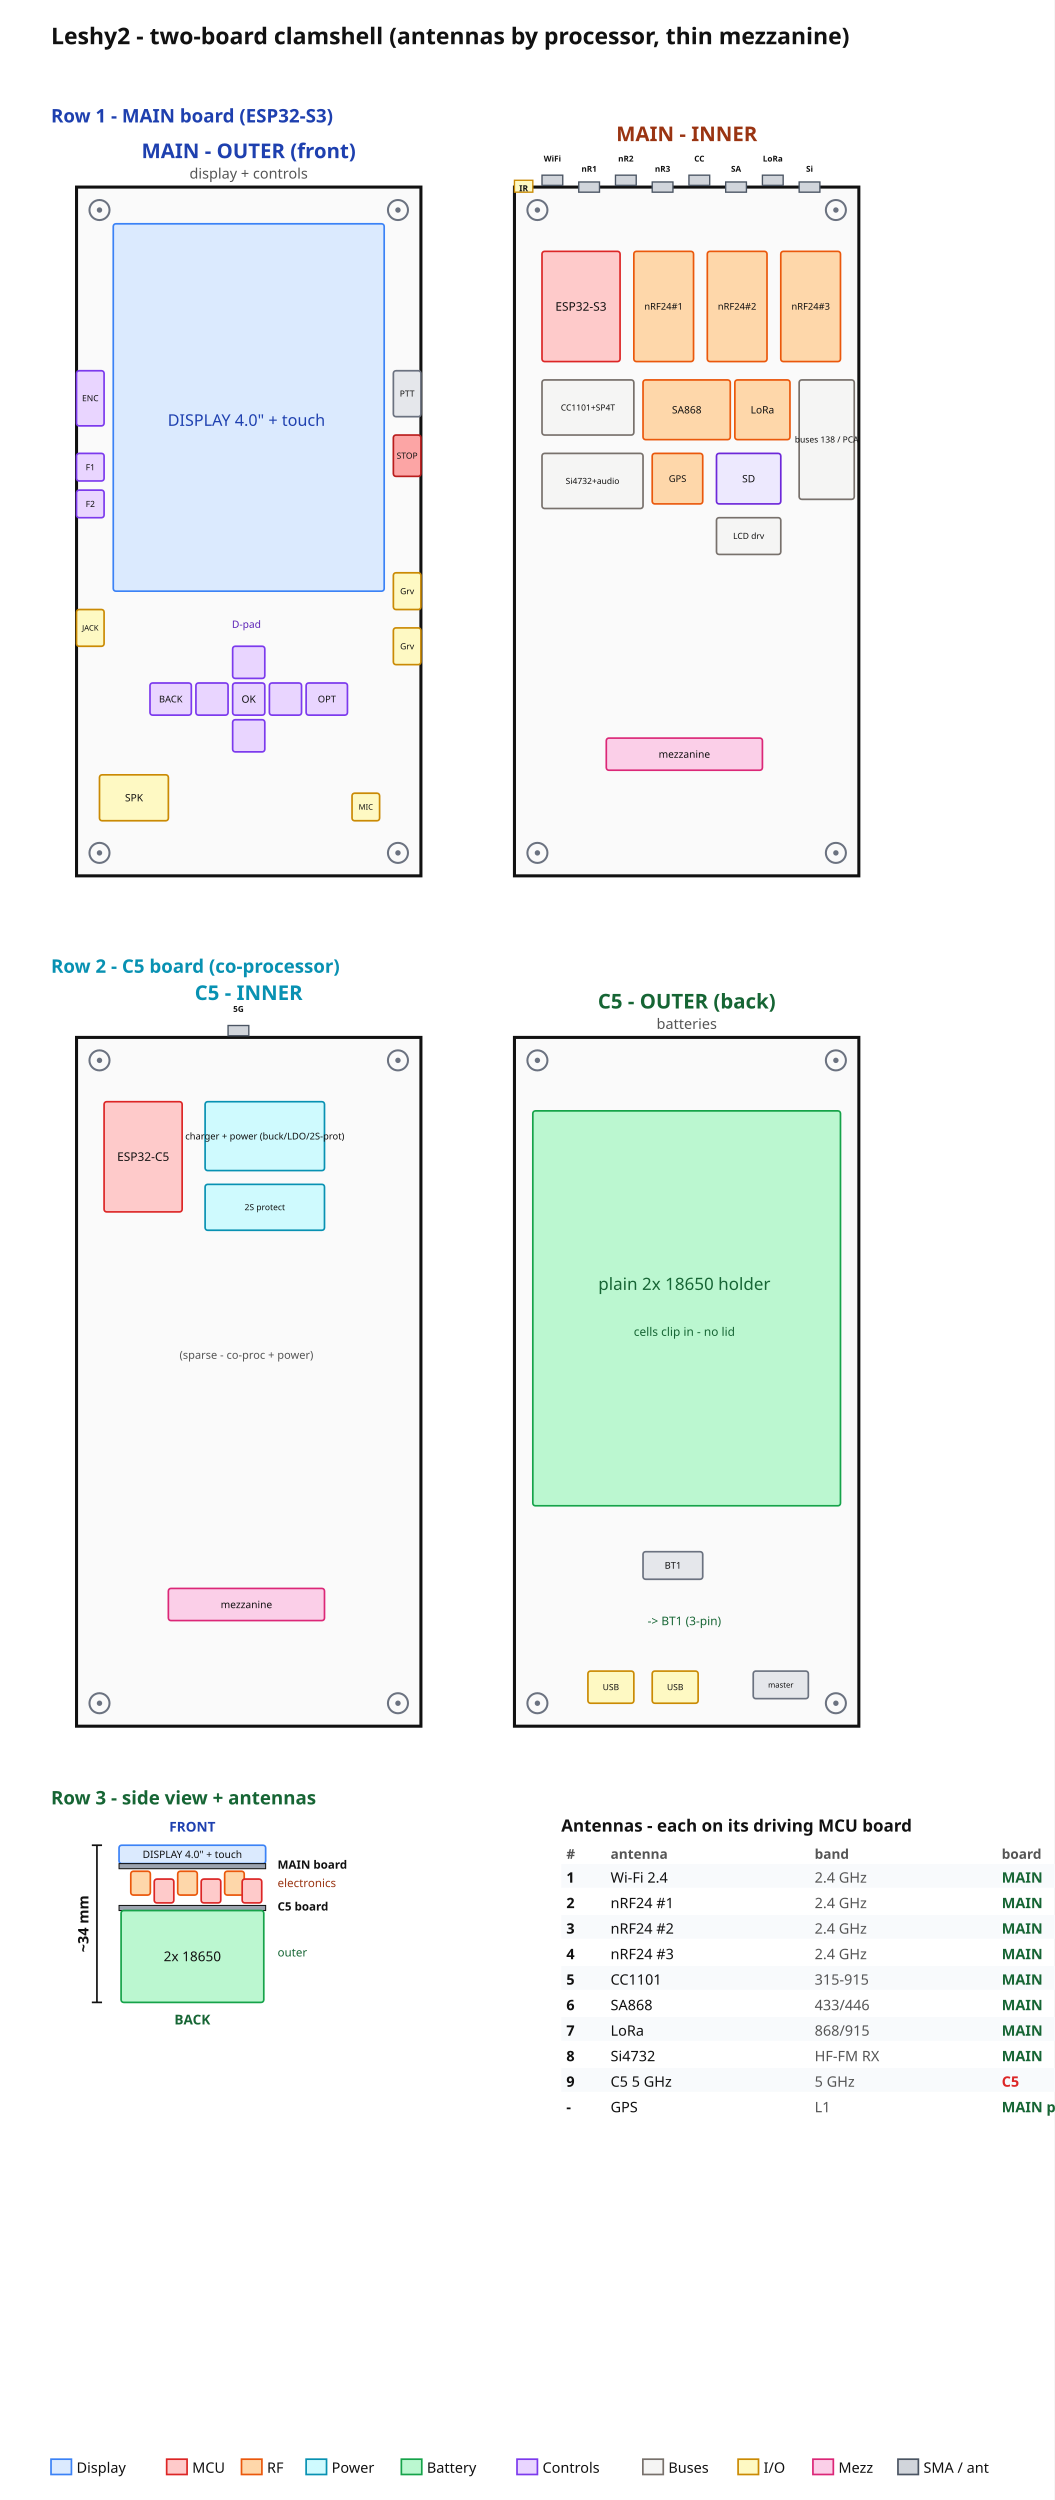
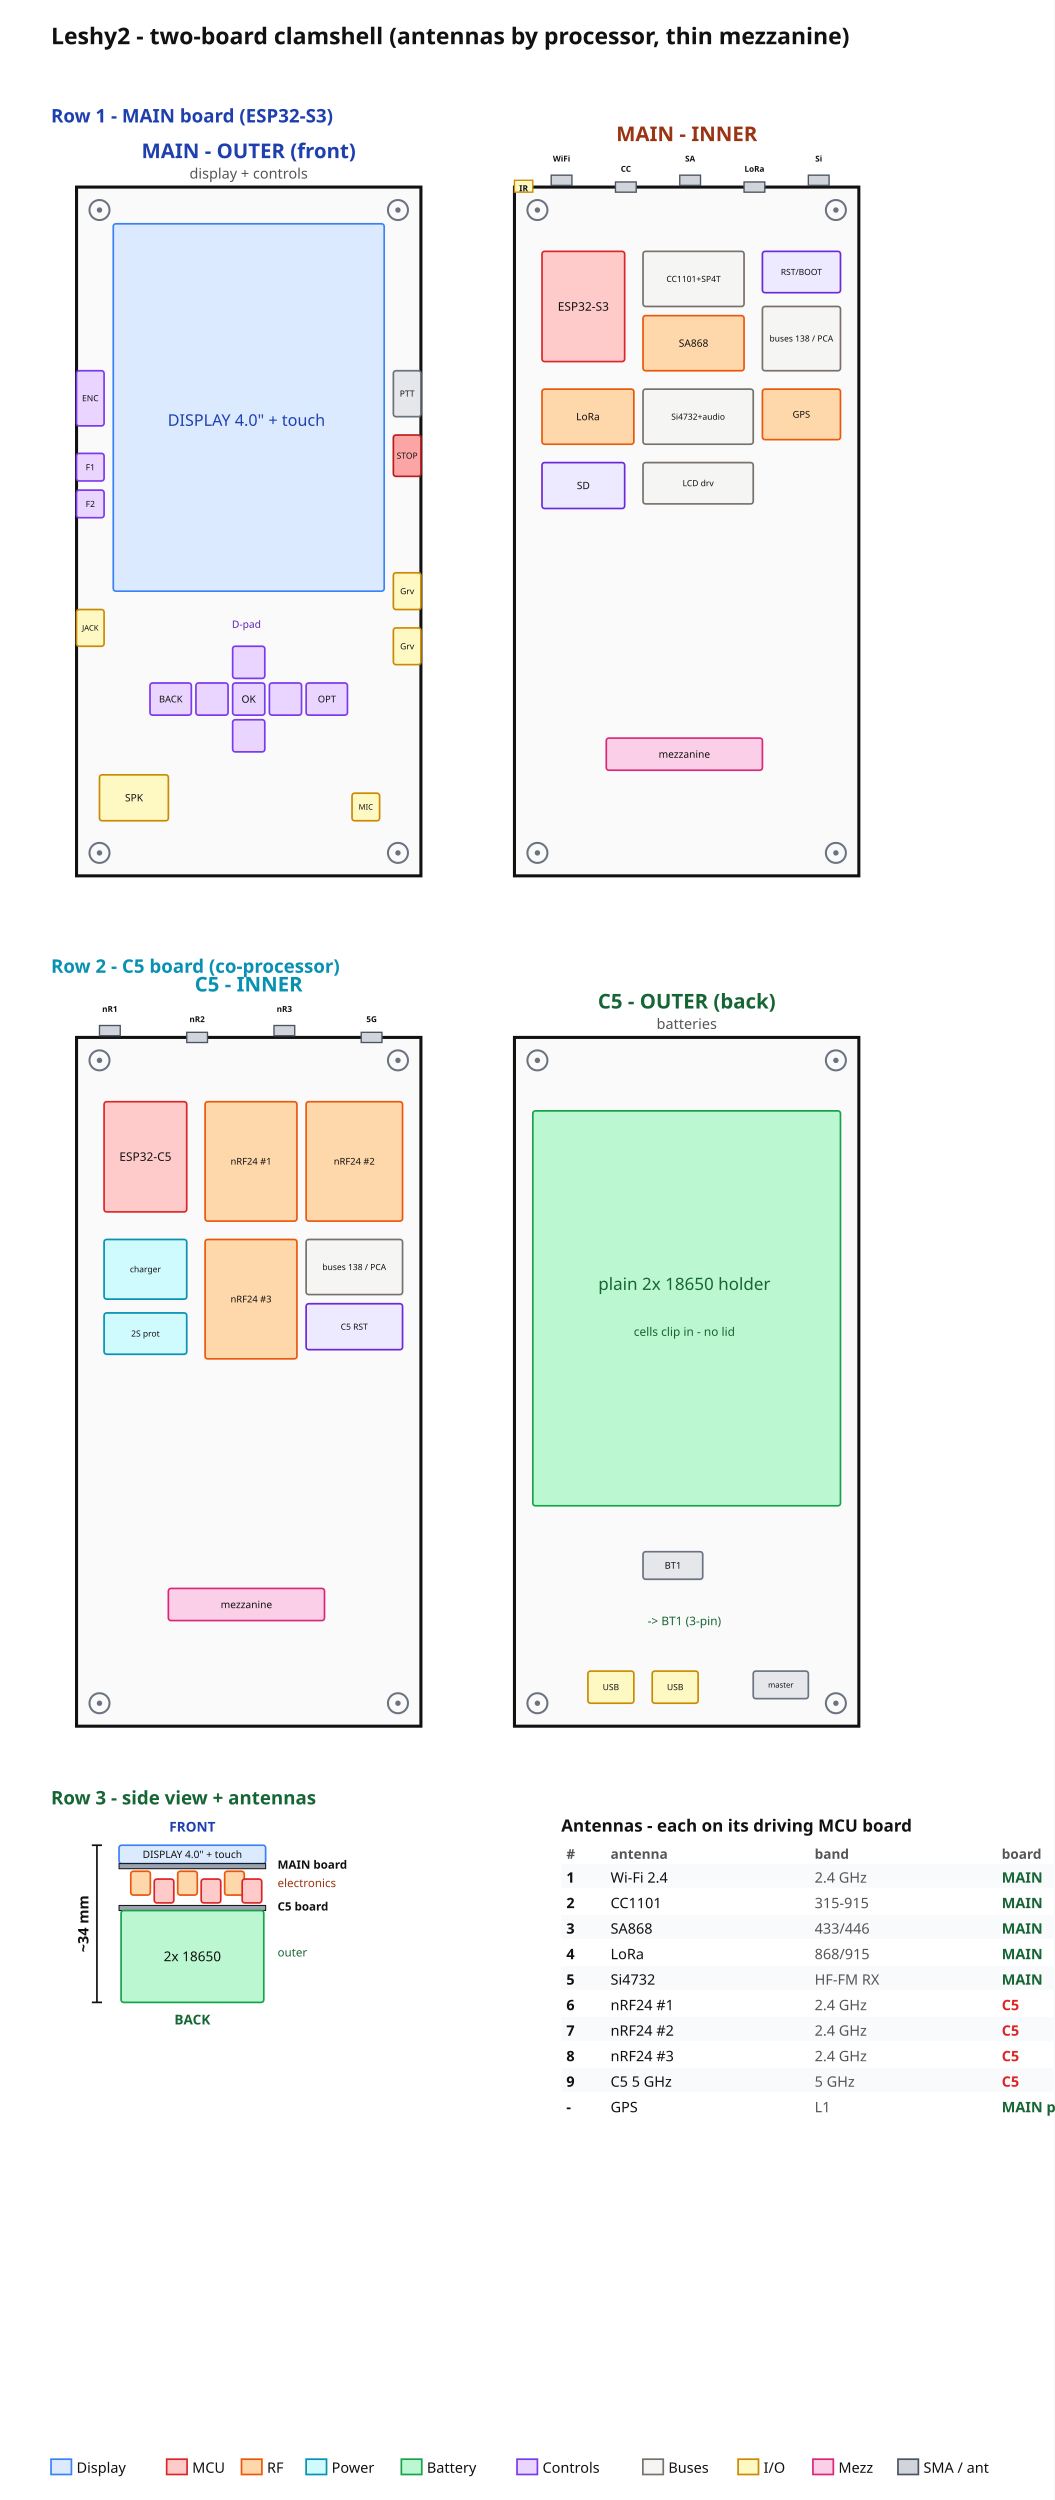
<svg xmlns="http://www.w3.org/2000/svg" width="620" height="1470" viewBox="0 0 620 1470">
  <rect width="620" height="1470" fill="white" />
  <defs>
    <marker id="ar" markerWidth="8" markerHeight="8" refX="6" refY="3" orient="auto">
      <path d="M0,0 L6,3 L0,6 Z" fill="#1e40af" />
    </marker>
  </defs>
  <text x="30.0" y="26.0" font-size="13.5" text-anchor="start" fill="#111" font-family="sans-serif" font-weight="bold">Leshy2 - two-board clamshell (antennas by processor, thin mezzanine)</text>
  <text x="30.0" y="72.0" font-size="11" text-anchor="start" fill="#1e40af" font-family="sans-serif" font-weight="bold">Row 1 - MAIN board (ESP32-S3)</text>
  <rect x="45.0" y="110.0" width="202.5" height="405.0" fill="#fafafa" stroke="#111" stroke-width="1.8" />
  <text x="146.2" y="93.0" font-size="12" text-anchor="middle" fill="#1e40af" font-family="sans-serif" font-weight="bold">MAIN - OUTER (front)</text>
  <text x="146.2" y="105.0" font-size="8.5" text-anchor="middle" fill="#555" font-family="sans-serif" font-weight="normal">display + controls</text>
  <circle cx="58.5" cy="123.5" r="5.9" fill="none" stroke="#6b7280" stroke-width="1.2" />
  <circle cx="58.5" cy="123.5" r="1.6" fill="#6b7280" />
  <circle cx="234.0" cy="123.5" r="5.9" fill="none" stroke="#6b7280" stroke-width="1.2" />
  <circle cx="234.0" cy="123.5" r="1.6" fill="#6b7280" />
  <circle cx="58.5" cy="501.5" r="5.9" fill="none" stroke="#6b7280" stroke-width="1.2" />
  <circle cx="58.5" cy="501.5" r="1.6" fill="#6b7280" />
  <circle cx="234.0" cy="501.5" r="5.9" fill="none" stroke="#6b7280" stroke-width="1.2" />
  <circle cx="234.0" cy="501.5" r="1.6" fill="#6b7280" />
  <rect x="66.6" y="131.6" width="159.3" height="216.0" fill="#dbeafe" stroke="#3b82f6" stroke-width="1" rx="1.5" />
  <rect x="136.8" y="380.0" width="18.9" height="18.9" fill="#e9d5ff" stroke="#7c3aed" stroke-width="1" rx="1.5" />
  <rect x="115.2" y="401.6" width="18.9" height="18.9" fill="#e9d5ff" stroke="#7c3aed" stroke-width="1" rx="1.5" />
  <rect x="136.8" y="401.6" width="18.9" height="18.9" fill="#e9d5ff" stroke="#7c3aed" stroke-width="1" rx="1.5" />
  <text x="146.2" y="413.2" font-size="6" text-anchor="middle" fill="#111" font-family="sans-serif">OK</text>
  <rect x="158.4" y="401.6" width="18.9" height="18.9" fill="#e9d5ff" stroke="#7c3aed" stroke-width="1" rx="1.5" />
  <rect x="136.8" y="423.2" width="18.9" height="18.9" fill="#e9d5ff" stroke="#7c3aed" stroke-width="1" rx="1.5" />
  <rect x="88.2" y="401.6" width="24.3" height="18.9" fill="#e9d5ff" stroke="#7c3aed" stroke-width="1" rx="1.5" />
  <text x="100.4" y="413.0" font-size="5.5" text-anchor="middle" fill="#111" font-family="sans-serif">BACK</text>
  <rect x="180.0" y="401.6" width="24.3" height="18.9" fill="#e9d5ff" stroke="#7c3aed" stroke-width="1" rx="1.5" />
  <text x="192.2" y="413.0" font-size="5.5" text-anchor="middle" fill="#111" font-family="sans-serif">OPT</text>
  <rect x="45.0" y="218.0" width="16.2" height="32.4" fill="#e9d5ff" stroke="#7c3aed" stroke-width="1" rx="1.5" />
  <text x="53.1" y="235.9" font-size="5" text-anchor="middle" fill="#111" font-family="sans-serif">ENC</text>
  <rect x="45.0" y="266.6" width="16.2" height="16.2" fill="#e9d5ff" stroke="#7c3aed" stroke-width="1" rx="1.5" />
  <text x="53.1" y="276.5" font-size="5" text-anchor="middle" fill="#111" font-family="sans-serif">F1</text>
  <rect x="45.0" y="288.2" width="16.2" height="16.2" fill="#e9d5ff" stroke="#7c3aed" stroke-width="1" rx="1.5" />
  <text x="53.1" y="298.1" font-size="5" text-anchor="middle" fill="#111" font-family="sans-serif">F2</text>
  <rect x="45.0" y="358.4" width="16.2" height="21.6" fill="#fef9c3" stroke="#ca8a04" stroke-width="1" rx="1.5" />
  <text x="53.1" y="370.8" font-size="4.5" text-anchor="middle" fill="#111" font-family="sans-serif">JACK</text>
  <rect x="231.3" y="218.0" width="16.2" height="27.0" fill="#e5e7eb" stroke="#6b7280" stroke-width="1" rx="1.5" />
  <text x="239.4" y="233.2" font-size="5" text-anchor="middle" fill="#111" font-family="sans-serif">PTT</text>
  <rect x="231.3" y="255.8" width="16.2" height="24.3" fill="#fca5a5" stroke="#b91c1c" stroke-width="1" rx="1.5" />
  <text x="239.4" y="269.7" font-size="5" text-anchor="middle" fill="#111" font-family="sans-serif">STOP</text>
  <rect x="231.3" y="336.8" width="16.2" height="21.6" fill="#fef9c3" stroke="#ca8a04" stroke-width="1" rx="1.5" />
  <text x="239.4" y="349.4" font-size="5" text-anchor="middle" fill="#111" font-family="sans-serif">Grv</text>
  <rect x="231.3" y="369.2" width="16.2" height="21.6" fill="#fef9c3" stroke="#ca8a04" stroke-width="1" rx="1.5" />
  <text x="239.4" y="381.8" font-size="5" text-anchor="middle" fill="#111" font-family="sans-serif">Grv</text>
  <rect x="58.5" y="455.6" width="40.5" height="27.0" fill="#fef9c3" stroke="#ca8a04" stroke-width="1" rx="1.5" />
  <text x="78.8" y="471.2" font-size="6" text-anchor="middle" fill="#111" font-family="sans-serif">SPK</text>
  <rect x="207.0" y="466.4" width="16.2" height="16.2" fill="#fef9c3" stroke="#ca8a04" stroke-width="1" rx="1.5" />
  <text x="215.1" y="476.1" font-size="4.5" text-anchor="middle" fill="#111" font-family="sans-serif">MIC</text>
  <text x="144.9" y="250.4" font-size="9.5" text-anchor="middle" fill="#1e40af" font-family="sans-serif" font-weight="normal">DISPLAY 4.0" + touch</text>
  <text x="144.9" y="369.2" font-size="6" text-anchor="middle" fill="#5b21b6" font-family="sans-serif" font-weight="normal">D-pad</text>
  <rect x="302.5" y="110.0" width="202.5" height="405.0" fill="#fafafa" stroke="#111" stroke-width="1.8" />
  <text x="403.8" y="83.0" font-size="12" text-anchor="middle" fill="#9a3412" font-family="sans-serif" font-weight="bold">MAIN - INNER</text>
  <circle cx="316.0" cy="123.5" r="5.9" fill="none" stroke="#6b7280" stroke-width="1.2" />
  <circle cx="316.0" cy="123.5" r="1.6" fill="#6b7280" />
  <circle cx="491.5" cy="123.5" r="5.9" fill="none" stroke="#6b7280" stroke-width="1.2" />
  <circle cx="491.5" cy="123.5" r="1.6" fill="#6b7280" />
  <circle cx="316.0" cy="501.5" r="5.9" fill="none" stroke="#6b7280" stroke-width="1.2" />
  <circle cx="316.0" cy="501.5" r="1.6" fill="#6b7280" />
  <circle cx="491.5" cy="501.5" r="5.9" fill="none" stroke="#6b7280" stroke-width="1.2" />
  <circle cx="491.5" cy="501.5" r="1.6" fill="#6b7280" />
-   <rect x="318.7" y="147.8" width="45.9" height="64.8" fill="#fecaca" stroke="#dc2626" stroke-width="1" rx="1.5" />
-   <text x="341.6" y="182.7" font-size="7" text-anchor="middle" fill="#111" font-family="sans-serif">ESP32-S3</text>
-   <rect x="372.7" y="147.8" width="35.1" height="64.8" fill="#fed7aa" stroke="#ea580c" stroke-width="1" rx="1.5" />
-   <text x="390.2" y="182.1" font-size="5.5" text-anchor="middle" fill="#111" font-family="sans-serif">nRF24#1</text>
-   <rect x="415.9" y="147.8" width="35.1" height="64.8" fill="#fed7aa" stroke="#ea580c" stroke-width="1" rx="1.5" />
-   <text x="433.4" y="182.1" font-size="5.5" text-anchor="middle" fill="#111" font-family="sans-serif">nRF24#2</text>
-   <rect x="459.1" y="147.8" width="35.1" height="64.8" fill="#fed7aa" stroke="#ea580c" stroke-width="1" rx="1.5" />
-   <text x="476.7" y="182.1" font-size="5.5" text-anchor="middle" fill="#111" font-family="sans-serif">nRF24#3</text>
-   <rect x="318.7" y="223.4" width="54.0" height="32.4" fill="#f5f5f4" stroke="#78716c" stroke-width="1" rx="1.5" />
-   <text x="345.7" y="241.4" font-size="5" text-anchor="middle" fill="#111" font-family="sans-serif">CC1101+SP4T</text>
-   <rect x="378.1" y="223.4" width="51.3" height="35.1" fill="#fed7aa" stroke="#ea580c" stroke-width="1" rx="1.5" />
-   <text x="403.8" y="243.1" font-size="6" text-anchor="middle" fill="#111" font-family="sans-serif">SA868</text>
-   <rect x="432.1" y="223.4" width="32.4" height="35.1" fill="#fed7aa" stroke="#ea580c" stroke-width="1" rx="1.5" />
-   <text x="448.3" y="243.1" font-size="6" text-anchor="middle" fill="#111" font-family="sans-serif">LoRa</text>
-   <rect x="318.7" y="266.6" width="59.4" height="32.4" fill="#f5f5f4" stroke="#78716c" stroke-width="1" rx="1.5" />
-   <text x="348.4" y="284.6" font-size="5" text-anchor="middle" fill="#111" font-family="sans-serif">Si4732+audio</text>
-   <rect x="383.5" y="266.6" width="29.7" height="29.7" fill="#fed7aa" stroke="#ea580c" stroke-width="1" rx="1.5" />
-   <text x="398.4" y="283.4" font-size="5.5" text-anchor="middle" fill="#111" font-family="sans-serif">GPS</text>
-   <rect x="421.3" y="266.6" width="37.8" height="29.7" fill="#ede9fe" stroke="#6d28d9" stroke-width="1" rx="1.5" />
-   <text x="440.2" y="283.6" font-size="6" text-anchor="middle" fill="#111" font-family="sans-serif">SD</text>
-   <rect x="469.9" y="223.4" width="32.4" height="70.2" fill="#f5f5f4" stroke="#78716c" stroke-width="1" rx="1.5" />
-   <text x="486.1" y="260.2" font-size="5" text-anchor="middle" fill="#111" font-family="sans-serif">buses 138 / PCA</text>
-   <rect x="421.3" y="304.4" width="37.8" height="21.6" fill="#f5f5f4" stroke="#78716c" stroke-width="1" rx="1.5" />
-   <text x="440.2" y="316.9" font-size="5" text-anchor="middle" fill="#111" font-family="sans-serif">LCD drv</text>
+   <rect x="318.7" y="147.8" width="48.6" height="64.8" fill="#fecaca" stroke="#dc2626" stroke-width="1" rx="1.5" />
+   <text x="343.0" y="182.7" font-size="7" text-anchor="middle" fill="#111" font-family="sans-serif">ESP32-S3</text>
+   <rect x="378.1" y="147.8" width="59.4" height="32.4" fill="#f5f5f4" stroke="#78716c" stroke-width="1" rx="1.5" />
+   <text x="407.8" y="165.8" font-size="5" text-anchor="middle" fill="#111" font-family="sans-serif">CC1101+SP4T</text>
+   <rect x="448.3" y="147.8" width="45.9" height="24.3" fill="#ede9fe" stroke="#6d28d9" stroke-width="1" rx="1.5" />
+   <text x="471.2" y="161.7" font-size="5" text-anchor="middle" fill="#111" font-family="sans-serif">RST/BOOT</text>
+   <rect x="378.1" y="185.6" width="59.4" height="32.4" fill="#fed7aa" stroke="#ea580c" stroke-width="1" rx="1.5" />
+   <text x="407.8" y="203.9" font-size="6" text-anchor="middle" fill="#111" font-family="sans-serif">SA868</text>
+   <rect x="448.3" y="180.2" width="45.9" height="37.8" fill="#f5f5f4" stroke="#78716c" stroke-width="1" rx="1.5" />
+   <text x="471.2" y="200.8" font-size="5" text-anchor="middle" fill="#111" font-family="sans-serif">buses 138 / PCA</text>
+   <rect x="318.7" y="228.8" width="54.0" height="32.4" fill="#fed7aa" stroke="#ea580c" stroke-width="1" rx="1.5" />
+   <text x="345.7" y="247.1" font-size="6" text-anchor="middle" fill="#111" font-family="sans-serif">LoRa</text>
+   <rect x="378.1" y="228.8" width="64.8" height="32.4" fill="#f5f5f4" stroke="#78716c" stroke-width="1" rx="1.5" />
+   <text x="410.5" y="246.8" font-size="5" text-anchor="middle" fill="#111" font-family="sans-serif">Si4732+audio</text>
+   <rect x="448.3" y="228.8" width="45.9" height="29.7" fill="#fed7aa" stroke="#ea580c" stroke-width="1" rx="1.5" />
+   <text x="471.2" y="245.6" font-size="5.5" text-anchor="middle" fill="#111" font-family="sans-serif">GPS</text>
+   <rect x="318.7" y="272.0" width="48.6" height="27.0" fill="#ede9fe" stroke="#6d28d9" stroke-width="1" rx="1.5" />
+   <text x="343.0" y="287.6" font-size="6" text-anchor="middle" fill="#111" font-family="sans-serif">SD</text>
+   <rect x="378.1" y="272.0" width="64.8" height="24.3" fill="#f5f5f4" stroke="#78716c" stroke-width="1" rx="1.5" />
+   <text x="410.5" y="285.9" font-size="5" text-anchor="middle" fill="#111" font-family="sans-serif">LCD drv</text>
  <rect x="356.5" y="434.0" width="91.8" height="18.9" fill="#fbcfe8" stroke="#db2777" stroke-width="1" rx="1.5" />
  <text x="402.4" y="445.6" font-size="6" text-anchor="middle" fill="#111" font-family="sans-serif">mezzanine</text>
  <rect x="302.5" y="106.0" width="10.8" height="7" fill="#fef9c3" stroke="#ca8a04" stroke-width="0.8" />
  <text x="307.9" y="112.5" font-size="5" text-anchor="middle" fill="#111" font-family="sans-serif" font-weight="bold">IR</text>
-   <rect x="318.7" y="103.0" width="12.2" height="6" fill="#d1d5db" stroke="#4b5563" stroke-width="0.8" />
-   <text x="324.8" y="95.0" font-size="4.8" text-anchor="middle" fill="#111" font-family="sans-serif" font-weight="bold">WiFi</text>
-   <rect x="340.3" y="107.0" width="12.2" height="6" fill="#d1d5db" stroke="#4b5563" stroke-width="0.8" />
-   <text x="346.4" y="101.0" font-size="4.8" text-anchor="middle" fill="#111" font-family="sans-serif" font-weight="bold">nR1</text>
-   <rect x="361.9" y="103.0" width="12.2" height="6" fill="#d1d5db" stroke="#4b5563" stroke-width="0.8" />
-   <text x="368.0" y="95.0" font-size="4.8" text-anchor="middle" fill="#111" font-family="sans-serif" font-weight="bold">nR2</text>
-   <rect x="383.5" y="107.0" width="12.2" height="6" fill="#d1d5db" stroke="#4b5563" stroke-width="0.8" />
-   <text x="389.6" y="101.0" font-size="4.8" text-anchor="middle" fill="#111" font-family="sans-serif" font-weight="bold">nR3</text>
-   <rect x="405.1" y="103.0" width="12.2" height="6" fill="#d1d5db" stroke="#4b5563" stroke-width="0.8" />
-   <text x="411.2" y="95.0" font-size="4.8" text-anchor="middle" fill="#111" font-family="sans-serif" font-weight="bold">CC</text>
-   <rect x="426.7" y="107.0" width="12.2" height="6" fill="#d1d5db" stroke="#4b5563" stroke-width="0.8" />
-   <text x="432.8" y="101.0" font-size="4.8" text-anchor="middle" fill="#111" font-family="sans-serif" font-weight="bold">SA</text>
-   <rect x="448.3" y="103.0" width="12.2" height="6" fill="#d1d5db" stroke="#4b5563" stroke-width="0.8" />
-   <text x="454.4" y="95.0" font-size="4.8" text-anchor="middle" fill="#111" font-family="sans-serif" font-weight="bold">LoRa</text>
-   <rect x="469.9" y="107.0" width="12.2" height="6" fill="#d1d5db" stroke="#4b5563" stroke-width="0.8" />
-   <text x="476.0" y="101.0" font-size="4.8" text-anchor="middle" fill="#111" font-family="sans-serif" font-weight="bold">Si</text>
+   <rect x="324.1" y="103.0" width="12.2" height="6" fill="#d1d5db" stroke="#4b5563" stroke-width="0.8" />
+   <text x="330.2" y="95.0" font-size="4.8" text-anchor="middle" fill="#111" font-family="sans-serif" font-weight="bold">WiFi</text>
+   <rect x="361.9" y="107.0" width="12.2" height="6" fill="#d1d5db" stroke="#4b5563" stroke-width="0.8" />
+   <text x="368.0" y="101.0" font-size="4.8" text-anchor="middle" fill="#111" font-family="sans-serif" font-weight="bold">CC</text>
+   <rect x="399.7" y="103.0" width="12.2" height="6" fill="#d1d5db" stroke="#4b5563" stroke-width="0.8" />
+   <text x="405.8" y="95.0" font-size="4.8" text-anchor="middle" fill="#111" font-family="sans-serif" font-weight="bold">SA</text>
+   <rect x="437.5" y="107.0" width="12.2" height="6" fill="#d1d5db" stroke="#4b5563" stroke-width="0.8" />
+   <text x="443.6" y="101.0" font-size="4.8" text-anchor="middle" fill="#111" font-family="sans-serif" font-weight="bold">LoRa</text>
+   <rect x="475.3" y="103.0" width="12.2" height="6" fill="#d1d5db" stroke="#4b5563" stroke-width="0.8" />
+   <text x="481.4" y="95.0" font-size="4.8" text-anchor="middle" fill="#111" font-family="sans-serif" font-weight="bold">Si</text>
  <text x="30.0" y="572.0" font-size="11" text-anchor="start" fill="#0891b2" font-family="sans-serif" font-weight="bold">Row 2 - C5 board (co-processor)</text>
  <rect x="45.0" y="610.0" width="202.5" height="405.0" fill="#fafafa" stroke="#111" stroke-width="1.8" />
-   <text x="146.2" y="588.0" font-size="12" text-anchor="middle" fill="#0891b2" font-family="sans-serif" font-weight="bold">C5 - INNER</text>
+   <text x="146.2" y="583.0" font-size="12" text-anchor="middle" fill="#0891b2" font-family="sans-serif" font-weight="bold">C5 - INNER</text>
  <circle cx="58.5" cy="623.5" r="5.9" fill="none" stroke="#6b7280" stroke-width="1.2" />
  <circle cx="58.5" cy="623.5" r="1.6" fill="#6b7280" />
  <circle cx="234.0" cy="623.5" r="5.9" fill="none" stroke="#6b7280" stroke-width="1.2" />
  <circle cx="234.0" cy="623.5" r="1.6" fill="#6b7280" />
  <circle cx="58.5" cy="1001.5" r="5.9" fill="none" stroke="#6b7280" stroke-width="1.2" />
  <circle cx="58.5" cy="1001.5" r="1.6" fill="#6b7280" />
  <circle cx="234.0" cy="1001.5" r="5.9" fill="none" stroke="#6b7280" stroke-width="1.2" />
  <circle cx="234.0" cy="1001.5" r="1.6" fill="#6b7280" />
-   <rect x="61.2" y="647.8" width="45.9" height="64.8" fill="#fecaca" stroke="#dc2626" stroke-width="1" rx="1.5" />
-   <text x="84.2" y="682.6" font-size="7" text-anchor="middle" fill="#111" font-family="sans-serif">ESP32-C5</text>
-   <rect x="120.6" y="647.8" width="70.2" height="40.5" fill="#cffafe" stroke="#0891b2" stroke-width="1" rx="1.5" />
-   <text x="155.7" y="670.0" font-size="5.5" text-anchor="middle" fill="#111" font-family="sans-serif">charger + power (buck/LDO/2S-prot)</text>
-   <rect x="120.6" y="696.4" width="70.2" height="27.0" fill="#cffafe" stroke="#0891b2" stroke-width="1" rx="1.5" />
-   <text x="155.7" y="711.6" font-size="5" text-anchor="middle" fill="#111" font-family="sans-serif">2S protect</text>
+   <rect x="61.2" y="647.8" width="48.6" height="64.8" fill="#fecaca" stroke="#dc2626" stroke-width="1" rx="1.5" />
+   <text x="85.5" y="682.6" font-size="7" text-anchor="middle" fill="#111" font-family="sans-serif">ESP32-C5</text>
+   <rect x="120.6" y="647.8" width="54.0" height="70.2" fill="#fed7aa" stroke="#ea580c" stroke-width="1" rx="1.5" />
+   <text x="147.6" y="684.8" font-size="5.5" text-anchor="middle" fill="#111" font-family="sans-serif">nRF24 #1</text>
+   <rect x="180.0" y="647.8" width="56.7" height="70.2" fill="#fed7aa" stroke="#ea580c" stroke-width="1" rx="1.5" />
+   <text x="208.3" y="684.8" font-size="5.5" text-anchor="middle" fill="#111" font-family="sans-serif">nRF24 #2</text>
+   <rect x="120.6" y="728.8" width="54.0" height="70.2" fill="#fed7aa" stroke="#ea580c" stroke-width="1" rx="1.5" />
+   <text x="147.6" y="765.8" font-size="5.5" text-anchor="middle" fill="#111" font-family="sans-serif">nRF24 #3</text>
+   <rect x="61.2" y="728.8" width="48.6" height="35.1" fill="#cffafe" stroke="#0891b2" stroke-width="1" rx="1.5" />
+   <text x="85.5" y="748.1" font-size="5" text-anchor="middle" fill="#111" font-family="sans-serif">charger</text>
+   <rect x="61.2" y="772.0" width="48.6" height="24.3" fill="#cffafe" stroke="#0891b2" stroke-width="1" rx="1.5" />
+   <text x="85.5" y="785.9" font-size="5" text-anchor="middle" fill="#111" font-family="sans-serif">2S prot</text>
+   <rect x="180.0" y="728.8" width="56.7" height="32.4" fill="#f5f5f4" stroke="#78716c" stroke-width="1" rx="1.5" />
+   <text x="208.3" y="746.8" font-size="5" text-anchor="middle" fill="#111" font-family="sans-serif">buses 138 / PCA</text>
+   <rect x="180.0" y="766.6" width="56.7" height="27.0" fill="#ede9fe" stroke="#6d28d9" stroke-width="1" rx="1.5" />
+   <text x="208.3" y="781.9" font-size="5" text-anchor="middle" fill="#111" font-family="sans-serif">C5 RST</text>
  <rect x="99.0" y="934.0" width="91.8" height="18.9" fill="#fbcfe8" stroke="#db2777" stroke-width="1" rx="1.5" />
  <text x="144.9" y="945.6" font-size="6" text-anchor="middle" fill="#111" font-family="sans-serif">mezzanine</text>
-   <text x="144.9" y="799.0" font-size="6.5" text-anchor="middle" fill="#555" font-family="sans-serif" font-weight="normal">(sparse - co-proc + power)</text>
-   <rect x="134.1" y="603.0" width="12.2" height="6" fill="#d1d5db" stroke="#4b5563" stroke-width="0.8" />
-   <text x="140.2" y="595.0" font-size="4.8" text-anchor="middle" fill="#111" font-family="sans-serif" font-weight="bold">5G</text>
+   <rect x="58.5" y="603.0" width="12.2" height="6" fill="#d1d5db" stroke="#4b5563" stroke-width="0.8" />
+   <text x="64.6" y="595.0" font-size="4.8" text-anchor="middle" fill="#111" font-family="sans-serif" font-weight="bold">nR1</text>
+   <rect x="109.8" y="607.0" width="12.2" height="6" fill="#d1d5db" stroke="#4b5563" stroke-width="0.8" />
+   <text x="115.9" y="601.0" font-size="4.8" text-anchor="middle" fill="#111" font-family="sans-serif" font-weight="bold">nR2</text>
+   <rect x="161.1" y="603.0" width="12.2" height="6" fill="#d1d5db" stroke="#4b5563" stroke-width="0.8" />
+   <text x="167.2" y="595.0" font-size="4.8" text-anchor="middle" fill="#111" font-family="sans-serif" font-weight="bold">nR3</text>
+   <rect x="212.4" y="607.0" width="12.2" height="6" fill="#d1d5db" stroke="#4b5563" stroke-width="0.8" />
+   <text x="218.5" y="601.0" font-size="4.8" text-anchor="middle" fill="#111" font-family="sans-serif" font-weight="bold">5G</text>
  <rect x="302.5" y="610.0" width="202.5" height="405.0" fill="#fafafa" stroke="#111" stroke-width="1.8" />
  <text x="403.8" y="593.0" font-size="12" text-anchor="middle" fill="#166534" font-family="sans-serif" font-weight="bold">C5 - OUTER (back)</text>
  <text x="403.8" y="605.0" font-size="8.5" text-anchor="middle" fill="#555" font-family="sans-serif" font-weight="normal">batteries</text>
  <circle cx="316.0" cy="623.5" r="5.9" fill="none" stroke="#6b7280" stroke-width="1.2" />
  <circle cx="316.0" cy="623.5" r="1.6" fill="#6b7280" />
  <circle cx="491.5" cy="623.5" r="5.9" fill="none" stroke="#6b7280" stroke-width="1.2" />
  <circle cx="491.5" cy="623.5" r="1.6" fill="#6b7280" />
  <circle cx="316.0" cy="1001.5" r="5.9" fill="none" stroke="#6b7280" stroke-width="1.2" />
  <circle cx="316.0" cy="1001.5" r="1.6" fill="#6b7280" />
  <circle cx="491.5" cy="1001.5" r="5.9" fill="none" stroke="#6b7280" stroke-width="1.2" />
  <circle cx="491.5" cy="1001.5" r="1.6" fill="#6b7280" />
  <rect x="313.3" y="653.2" width="180.9" height="232.2" fill="#bbf7d0" stroke="#16a34a" stroke-width="1" rx="1.5" />
  <rect x="378.1" y="912.4" width="35.1" height="16.2" fill="#e5e7eb" stroke="#6b7280" stroke-width="1" rx="1.5" />
  <text x="395.7" y="922.4" font-size="5.5" text-anchor="middle" fill="#111" font-family="sans-serif">BT1</text>
  <rect x="345.7" y="982.6" width="27.0" height="18.9" fill="#fef9c3" stroke="#ca8a04" stroke-width="1" rx="1.5" />
  <text x="359.2" y="993.8" font-size="5" text-anchor="middle" fill="#111" font-family="sans-serif">USB</text>
  <rect x="383.5" y="982.6" width="27.0" height="18.9" fill="#fef9c3" stroke="#ca8a04" stroke-width="1" rx="1.5" />
  <text x="397.0" y="993.8" font-size="5" text-anchor="middle" fill="#111" font-family="sans-serif">USB</text>
  <rect x="442.9" y="982.6" width="32.4" height="16.2" fill="#e5e7eb" stroke="#6b7280" stroke-width="1" rx="1.5" />
  <text x="459.1" y="992.3" font-size="4.5" text-anchor="middle" fill="#111" font-family="sans-serif">master</text>
  <text x="402.4" y="758.5" font-size="10" text-anchor="middle" fill="#166534" font-family="sans-serif" font-weight="normal">plain 2x 18650 holder</text>
  <text x="402.4" y="785.5" font-size="7" text-anchor="middle" fill="#166534" font-family="sans-serif" font-weight="normal">cells clip in - no lid</text>
  <text x="402.4" y="955.6" font-size="7" text-anchor="middle" fill="#166534" font-family="sans-serif" font-weight="normal">-&gt; BT1 (3-pin)</text>
  <text x="30.0" y="1061.0" font-size="11" text-anchor="start" fill="#166534" font-family="sans-serif" font-weight="bold">Row 3 - side view + antennas</text>
  <text x="113.1" y="1077.0" font-size="8" text-anchor="middle" fill="#1e40af" font-family="sans-serif" font-weight="bold">FRONT</text>
  <rect x="70.0" y="1085.0" width="86.2" height="10.8" fill="#dbeafe" stroke="#3b82f6" stroke-width="1" rx="1.5" />
  <text x="113.1" y="1092.5" font-size="6" text-anchor="middle" fill="#111" font-family="sans-serif">DISPLAY 4.0" + touch</text>
  <rect x="70.0" y="1095.8" width="86.2" height="3" fill="#9ca3af" stroke="#111" stroke-width="0.6" />
  <text x="163.2" y="1098.8" font-size="6.8" text-anchor="start" fill="#111" font-family="sans-serif" font-weight="bold">MAIN board</text>
  <rect x="76.9" y="1100.3" width="11.5" height="14.0" fill="#fed7aa" stroke="#ea580c" stroke-width="1" rx="1.5" />
  <rect x="104.5" y="1100.3" width="11.5" height="14.0" fill="#fed7aa" stroke="#ea580c" stroke-width="1" rx="1.5" />
  <rect x="132.1" y="1100.3" width="11.5" height="14.0" fill="#fed7aa" stroke="#ea580c" stroke-width="1" rx="1.5" />
  <rect x="90.7" y="1104.9" width="11.5" height="14.0" fill="#fecaca" stroke="#dc2626" stroke-width="1" rx="1.5" />
  <rect x="118.3" y="1104.9" width="11.5" height="14.0" fill="#fecaca" stroke="#dc2626" stroke-width="1" rx="1.5" />
  <rect x="142.4" y="1104.9" width="11.5" height="14.0" fill="#fecaca" stroke="#dc2626" stroke-width="1" rx="1.5" />
  <text x="163.2" y="1109.6" font-size="6.8" text-anchor="start" fill="#9a3412" font-family="sans-serif" font-weight="normal">electronics</text>
  <rect x="70.0" y="1120.4" width="86.2" height="3" fill="#9ca3af" stroke="#111" stroke-width="0.6" />
  <text x="163.2" y="1123.4" font-size="6.8" text-anchor="start" fill="#111" font-family="sans-serif" font-weight="bold">C5 board</text>
  <rect x="71.2" y="1123.4" width="83.9" height="54.0" fill="#bbf7d0" stroke="#16a34a" stroke-width="1" rx="1.5" />
  <text x="113.1" y="1153.2" font-size="8" text-anchor="middle" fill="#111" font-family="sans-serif">2x 18650</text>
  <text x="163.2" y="1150.4" font-size="6.8" text-anchor="start" fill="#166534" font-family="sans-serif" font-weight="normal">outer</text>
  <text x="113.1" y="1190.4" font-size="8" text-anchor="middle" fill="#166534" font-family="sans-serif" font-weight="bold">BACK</text>
  <line x1="57" y1="1085.0" x2="57" y2="1177.4" stroke="#111" />
  <line x1="54" y1="1085.0" x2="60" y2="1085.0" stroke="#111" />
  <line x1="54" y1="1177.4" x2="60" y2="1177.4" stroke="#111" />
  <text x="52.0" y="1131.2" font-size="8.5" text-anchor="middle" fill="#111" font-family="sans-serif" font-weight="bold" transform="rotate(-90 52.0 1131.2)">~34 mm</text>
  <text x="330.0" y="1077.0" font-size="10" text-anchor="start" fill="#111" font-family="sans-serif" font-weight="bold">Antennas - each on its driving MCU board</text>
  <text x="333.0" y="1093.0" font-size="8" text-anchor="start" fill="#555" font-family="sans-serif" font-weight="bold">#</text>
  <text x="359.0" y="1093.0" font-size="8" text-anchor="start" fill="#555" font-family="sans-serif" font-weight="bold">antenna</text>
  <text x="479.0" y="1093.0" font-size="8" text-anchor="start" fill="#555" font-family="sans-serif" font-weight="bold">band</text>
  <text x="589.0" y="1093.0" font-size="8" text-anchor="start" fill="#555" font-family="sans-serif" font-weight="bold">board</text>
  <rect x="330" y="1096.0" width="346" height="14" fill="#f8fafc" />
  <text x="333.0" y="1107.0" font-size="8.5" text-anchor="start" fill="#111" font-family="sans-serif" font-weight="bold">1</text>
  <text x="359.0" y="1107.0" font-size="8.5" text-anchor="start" fill="#111" font-family="sans-serif" font-weight="normal">Wi-Fi 2.4</text>
  <text x="479.0" y="1107.0" font-size="8.5" text-anchor="start" fill="#555" font-family="sans-serif" font-weight="normal">2.4 GHz</text>
  <text x="589.0" y="1107.0" font-size="8.5" text-anchor="start" fill="#166534" font-family="sans-serif" font-weight="bold">MAIN</text>
  <text x="333.0" y="1122.0" font-size="8.5" text-anchor="start" fill="#111" font-family="sans-serif" font-weight="bold">2</text>
-   <text x="359.0" y="1122.0" font-size="8.5" text-anchor="start" fill="#111" font-family="sans-serif" font-weight="normal">nRF24 #1</text>
-   <text x="479.0" y="1122.0" font-size="8.5" text-anchor="start" fill="#555" font-family="sans-serif" font-weight="normal">2.4 GHz</text>
+   <text x="359.0" y="1122.0" font-size="8.5" text-anchor="start" fill="#111" font-family="sans-serif" font-weight="normal">CC1101</text>
+   <text x="479.0" y="1122.0" font-size="8.5" text-anchor="start" fill="#555" font-family="sans-serif" font-weight="normal">315-915</text>
  <text x="589.0" y="1122.0" font-size="8.5" text-anchor="start" fill="#166534" font-family="sans-serif" font-weight="bold">MAIN</text>
  <rect x="330" y="1126.0" width="346" height="14" fill="#f8fafc" />
  <text x="333.0" y="1137.0" font-size="8.5" text-anchor="start" fill="#111" font-family="sans-serif" font-weight="bold">3</text>
-   <text x="359.0" y="1137.0" font-size="8.5" text-anchor="start" fill="#111" font-family="sans-serif" font-weight="normal">nRF24 #2</text>
-   <text x="479.0" y="1137.0" font-size="8.5" text-anchor="start" fill="#555" font-family="sans-serif" font-weight="normal">2.4 GHz</text>
+   <text x="359.0" y="1137.0" font-size="8.5" text-anchor="start" fill="#111" font-family="sans-serif" font-weight="normal">SA868</text>
+   <text x="479.0" y="1137.0" font-size="8.5" text-anchor="start" fill="#555" font-family="sans-serif" font-weight="normal">433/446</text>
  <text x="589.0" y="1137.0" font-size="8.5" text-anchor="start" fill="#166534" font-family="sans-serif" font-weight="bold">MAIN</text>
  <text x="333.0" y="1152.0" font-size="8.5" text-anchor="start" fill="#111" font-family="sans-serif" font-weight="bold">4</text>
-   <text x="359.0" y="1152.0" font-size="8.5" text-anchor="start" fill="#111" font-family="sans-serif" font-weight="normal">nRF24 #3</text>
-   <text x="479.0" y="1152.0" font-size="8.5" text-anchor="start" fill="#555" font-family="sans-serif" font-weight="normal">2.4 GHz</text>
+   <text x="359.0" y="1152.0" font-size="8.5" text-anchor="start" fill="#111" font-family="sans-serif" font-weight="normal">LoRa</text>
+   <text x="479.0" y="1152.0" font-size="8.5" text-anchor="start" fill="#555" font-family="sans-serif" font-weight="normal">868/915</text>
  <text x="589.0" y="1152.0" font-size="8.5" text-anchor="start" fill="#166534" font-family="sans-serif" font-weight="bold">MAIN</text>
  <rect x="330" y="1156.0" width="346" height="14" fill="#f8fafc" />
  <text x="333.0" y="1167.0" font-size="8.5" text-anchor="start" fill="#111" font-family="sans-serif" font-weight="bold">5</text>
-   <text x="359.0" y="1167.0" font-size="8.5" text-anchor="start" fill="#111" font-family="sans-serif" font-weight="normal">CC1101</text>
-   <text x="479.0" y="1167.0" font-size="8.5" text-anchor="start" fill="#555" font-family="sans-serif" font-weight="normal">315-915</text>
+   <text x="359.0" y="1167.0" font-size="8.5" text-anchor="start" fill="#111" font-family="sans-serif" font-weight="normal">Si4732</text>
+   <text x="479.0" y="1167.0" font-size="8.5" text-anchor="start" fill="#555" font-family="sans-serif" font-weight="normal">HF-FM RX</text>
  <text x="589.0" y="1167.0" font-size="8.5" text-anchor="start" fill="#166534" font-family="sans-serif" font-weight="bold">MAIN</text>
  <text x="333.0" y="1182.0" font-size="8.5" text-anchor="start" fill="#111" font-family="sans-serif" font-weight="bold">6</text>
-   <text x="359.0" y="1182.0" font-size="8.5" text-anchor="start" fill="#111" font-family="sans-serif" font-weight="normal">SA868</text>
-   <text x="479.0" y="1182.0" font-size="8.5" text-anchor="start" fill="#555" font-family="sans-serif" font-weight="normal">433/446</text>
-   <text x="589.0" y="1182.0" font-size="8.5" text-anchor="start" fill="#166534" font-family="sans-serif" font-weight="bold">MAIN</text>
+   <text x="359.0" y="1182.0" font-size="8.5" text-anchor="start" fill="#111" font-family="sans-serif" font-weight="normal">nRF24 #1</text>
+   <text x="479.0" y="1182.0" font-size="8.5" text-anchor="start" fill="#555" font-family="sans-serif" font-weight="normal">2.4 GHz</text>
+   <text x="589.0" y="1182.0" font-size="8.5" text-anchor="start" fill="#dc2626" font-family="sans-serif" font-weight="bold">C5</text>
  <rect x="330" y="1186.0" width="346" height="14" fill="#f8fafc" />
  <text x="333.0" y="1197.0" font-size="8.5" text-anchor="start" fill="#111" font-family="sans-serif" font-weight="bold">7</text>
-   <text x="359.0" y="1197.0" font-size="8.5" text-anchor="start" fill="#111" font-family="sans-serif" font-weight="normal">LoRa</text>
-   <text x="479.0" y="1197.0" font-size="8.5" text-anchor="start" fill="#555" font-family="sans-serif" font-weight="normal">868/915</text>
-   <text x="589.0" y="1197.0" font-size="8.5" text-anchor="start" fill="#166534" font-family="sans-serif" font-weight="bold">MAIN</text>
+   <text x="359.0" y="1197.0" font-size="8.5" text-anchor="start" fill="#111" font-family="sans-serif" font-weight="normal">nRF24 #2</text>
+   <text x="479.0" y="1197.0" font-size="8.5" text-anchor="start" fill="#555" font-family="sans-serif" font-weight="normal">2.4 GHz</text>
+   <text x="589.0" y="1197.0" font-size="8.5" text-anchor="start" fill="#dc2626" font-family="sans-serif" font-weight="bold">C5</text>
  <text x="333.0" y="1212.0" font-size="8.5" text-anchor="start" fill="#111" font-family="sans-serif" font-weight="bold">8</text>
-   <text x="359.0" y="1212.0" font-size="8.5" text-anchor="start" fill="#111" font-family="sans-serif" font-weight="normal">Si4732</text>
-   <text x="479.0" y="1212.0" font-size="8.5" text-anchor="start" fill="#555" font-family="sans-serif" font-weight="normal">HF-FM RX</text>
-   <text x="589.0" y="1212.0" font-size="8.5" text-anchor="start" fill="#166534" font-family="sans-serif" font-weight="bold">MAIN</text>
+   <text x="359.0" y="1212.0" font-size="8.5" text-anchor="start" fill="#111" font-family="sans-serif" font-weight="normal">nRF24 #3</text>
+   <text x="479.0" y="1212.0" font-size="8.5" text-anchor="start" fill="#555" font-family="sans-serif" font-weight="normal">2.4 GHz</text>
+   <text x="589.0" y="1212.0" font-size="8.5" text-anchor="start" fill="#dc2626" font-family="sans-serif" font-weight="bold">C5</text>
  <rect x="330" y="1216.0" width="346" height="14" fill="#f8fafc" />
  <text x="333.0" y="1227.0" font-size="8.5" text-anchor="start" fill="#111" font-family="sans-serif" font-weight="bold">9</text>
  <text x="359.0" y="1227.0" font-size="8.5" text-anchor="start" fill="#111" font-family="sans-serif" font-weight="normal">C5 5 GHz</text>
  <text x="479.0" y="1227.0" font-size="8.5" text-anchor="start" fill="#555" font-family="sans-serif" font-weight="normal">5 GHz</text>
  <text x="589.0" y="1227.0" font-size="8.5" text-anchor="start" fill="#dc2626" font-family="sans-serif" font-weight="bold">C5</text>
  <text x="333.0" y="1242.0" font-size="8.5" text-anchor="start" fill="#111" font-family="sans-serif" font-weight="bold">-</text>
  <text x="359.0" y="1242.0" font-size="8.5" text-anchor="start" fill="#111" font-family="sans-serif" font-weight="normal">GPS</text>
  <text x="479.0" y="1242.0" font-size="8.5" text-anchor="start" fill="#555" font-family="sans-serif" font-weight="normal">L1</text>
  <text x="589.0" y="1242.0" font-size="8.5" text-anchor="start" fill="#166534" font-family="sans-serif" font-weight="bold">MAIN patch</text>
  <rect x="30" y="1446" width="12" height="9" fill="#dbeafe" stroke="#3b82f6" />
  <text x="45.0" y="1454.0" font-size="8.5" text-anchor="start" fill="#111" font-family="sans-serif" font-weight="normal">Display</text>
  <rect x="98" y="1446" width="12" height="9" fill="#fecaca" stroke="#dc2626" />
  <text x="113.0" y="1454.0" font-size="8.5" text-anchor="start" fill="#111" font-family="sans-serif" font-weight="normal">MCU</text>
  <rect x="142" y="1446" width="12" height="9" fill="#fed7aa" stroke="#ea580c" />
  <text x="157.0" y="1454.0" font-size="8.5" text-anchor="start" fill="#111" font-family="sans-serif" font-weight="normal">RF</text>
  <rect x="180" y="1446" width="12" height="9" fill="#cffafe" stroke="#0891b2" />
  <text x="195.0" y="1454.0" font-size="8.5" text-anchor="start" fill="#111" font-family="sans-serif" font-weight="normal">Power</text>
  <rect x="236" y="1446" width="12" height="9" fill="#bbf7d0" stroke="#16a34a" />
  <text x="251.0" y="1454.0" font-size="8.5" text-anchor="start" fill="#111" font-family="sans-serif" font-weight="normal">Battery</text>
  <rect x="304" y="1446" width="12" height="9" fill="#e9d5ff" stroke="#7c3aed" />
  <text x="319.0" y="1454.0" font-size="8.5" text-anchor="start" fill="#111" font-family="sans-serif" font-weight="normal">Controls</text>
  <rect x="378" y="1446" width="12" height="9" fill="#f5f5f4" stroke="#78716c" />
  <text x="393.0" y="1454.0" font-size="8.5" text-anchor="start" fill="#111" font-family="sans-serif" font-weight="normal">Buses</text>
  <rect x="434" y="1446" width="12" height="9" fill="#fef9c3" stroke="#ca8a04" />
  <text x="449.0" y="1454.0" font-size="8.5" text-anchor="start" fill="#111" font-family="sans-serif" font-weight="normal">I/O</text>
  <rect x="478" y="1446" width="12" height="9" fill="#fbcfe8" stroke="#db2777" />
  <text x="493.0" y="1454.0" font-size="8.5" text-anchor="start" fill="#111" font-family="sans-serif" font-weight="normal">Mezz</text>
  <rect x="528" y="1446" width="12" height="9" fill="#d1d5db" stroke="#4b5563" />
  <text x="543.0" y="1454.0" font-size="8.5" text-anchor="start" fill="#111" font-family="sans-serif" font-weight="normal">SMA / ant</text>
</svg>
